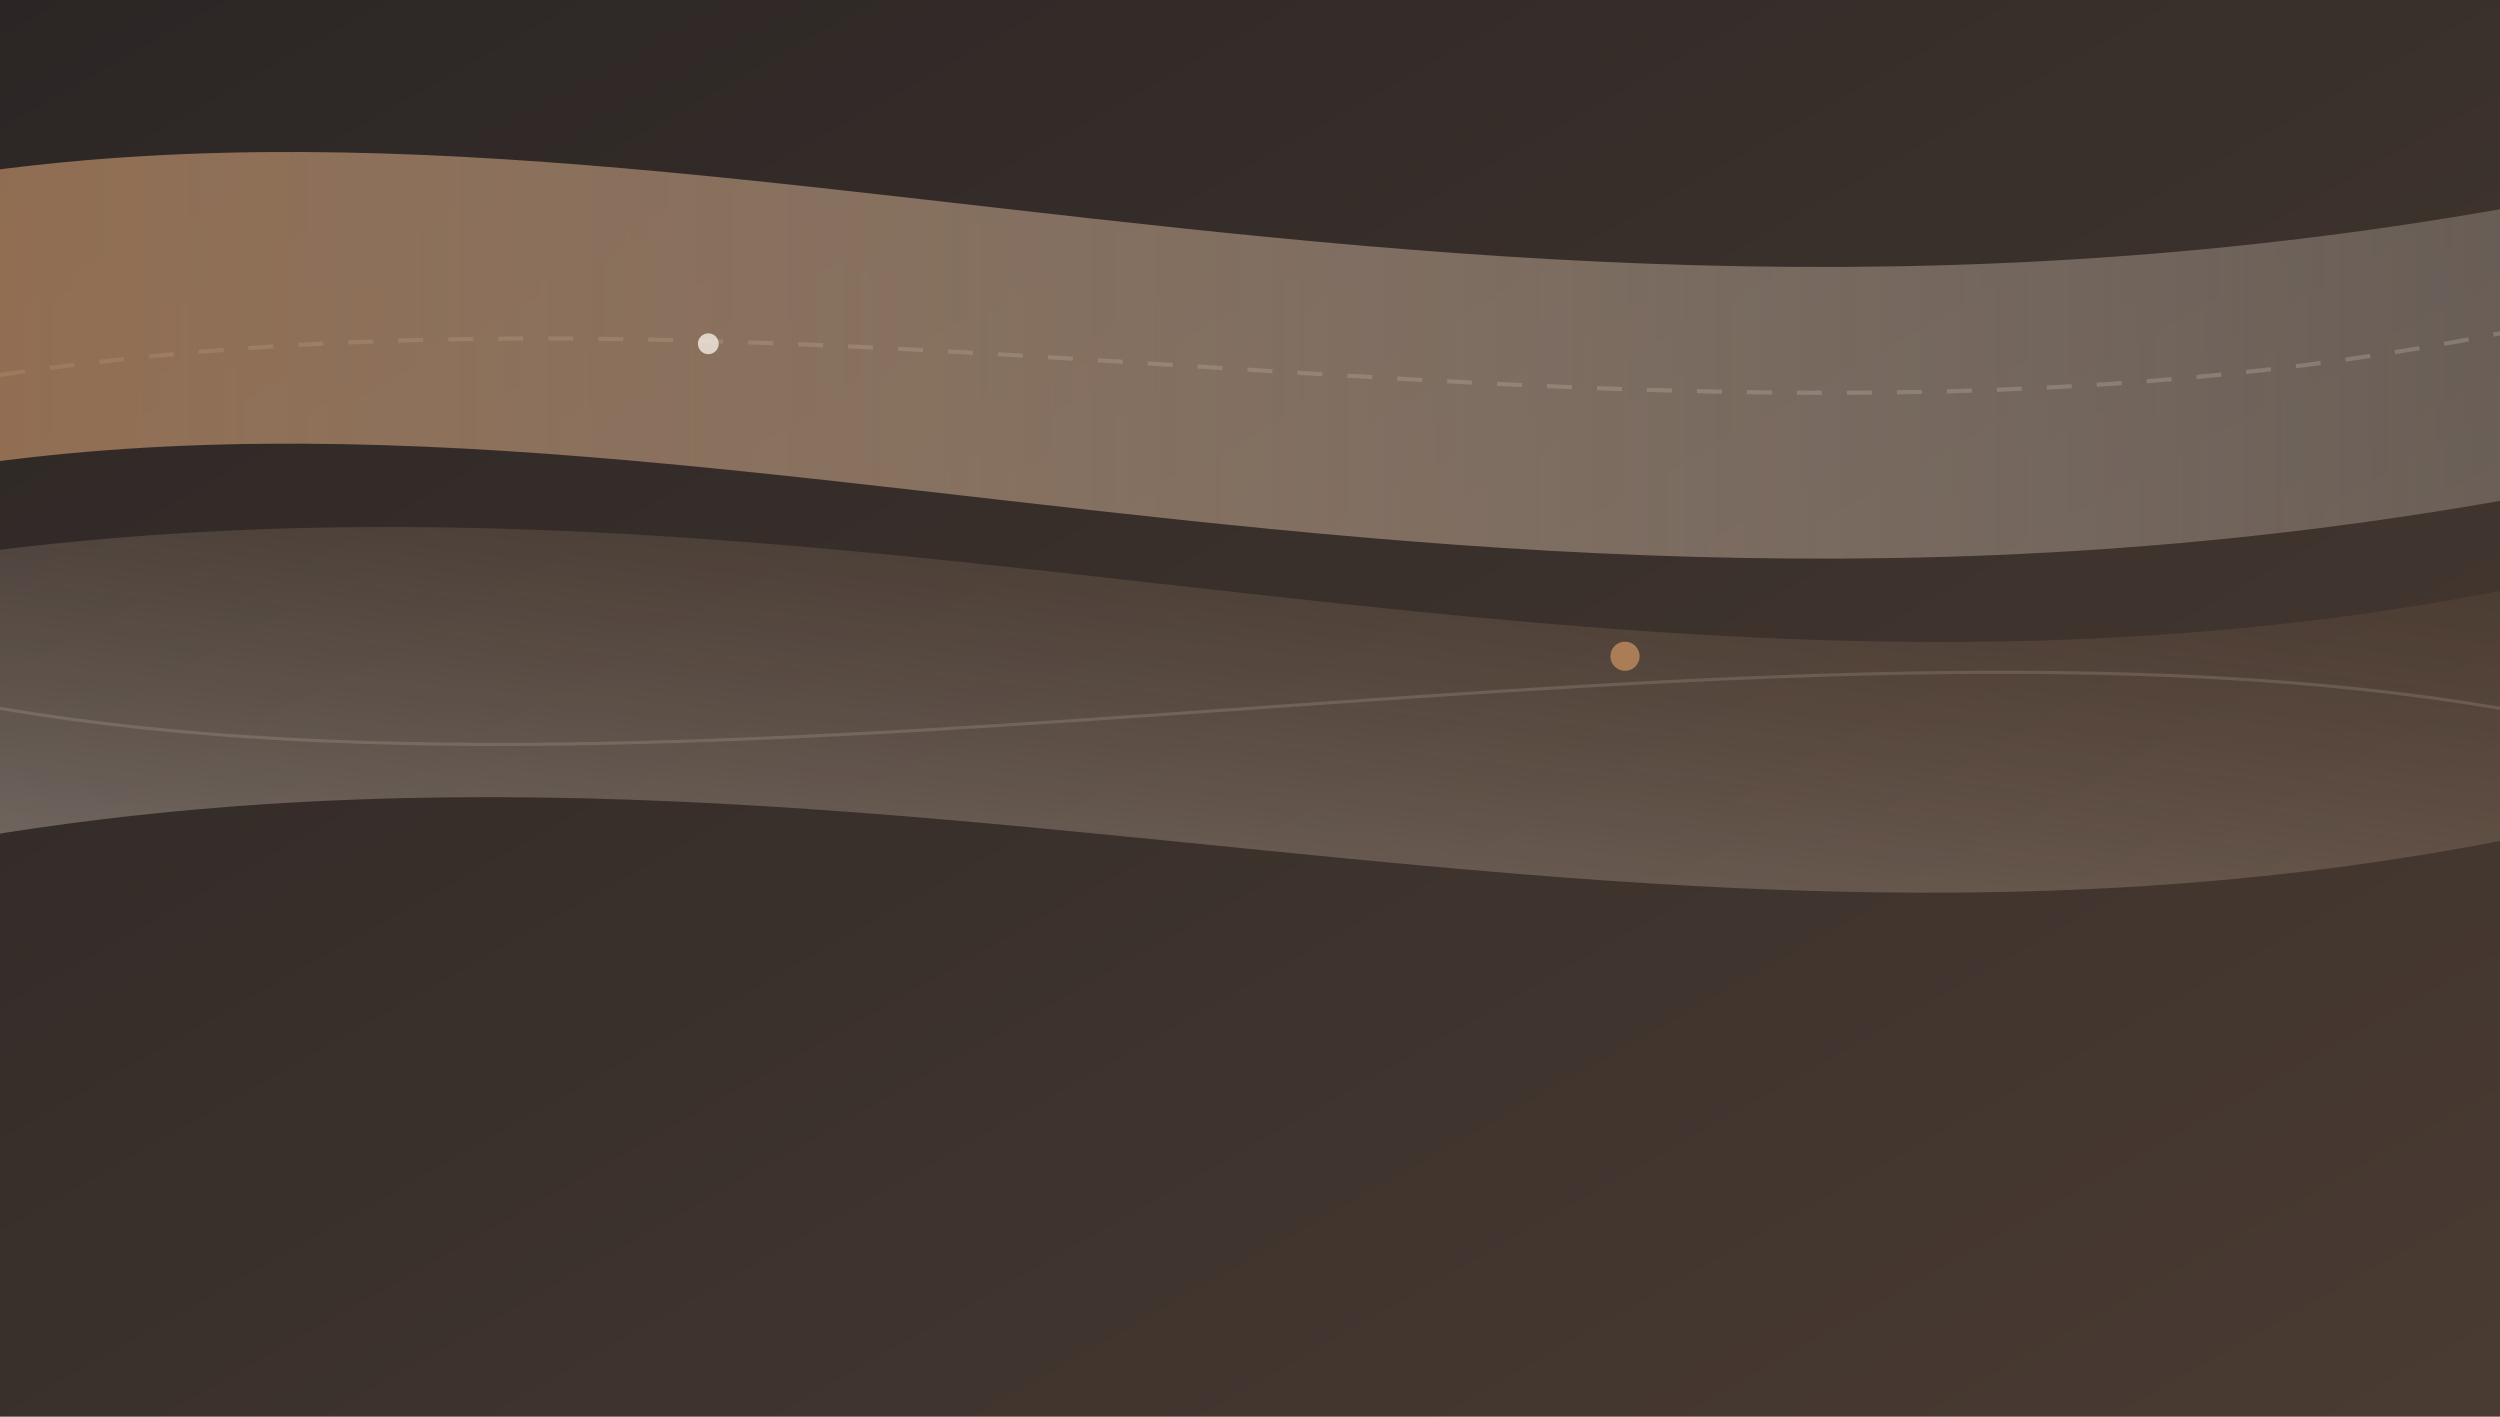
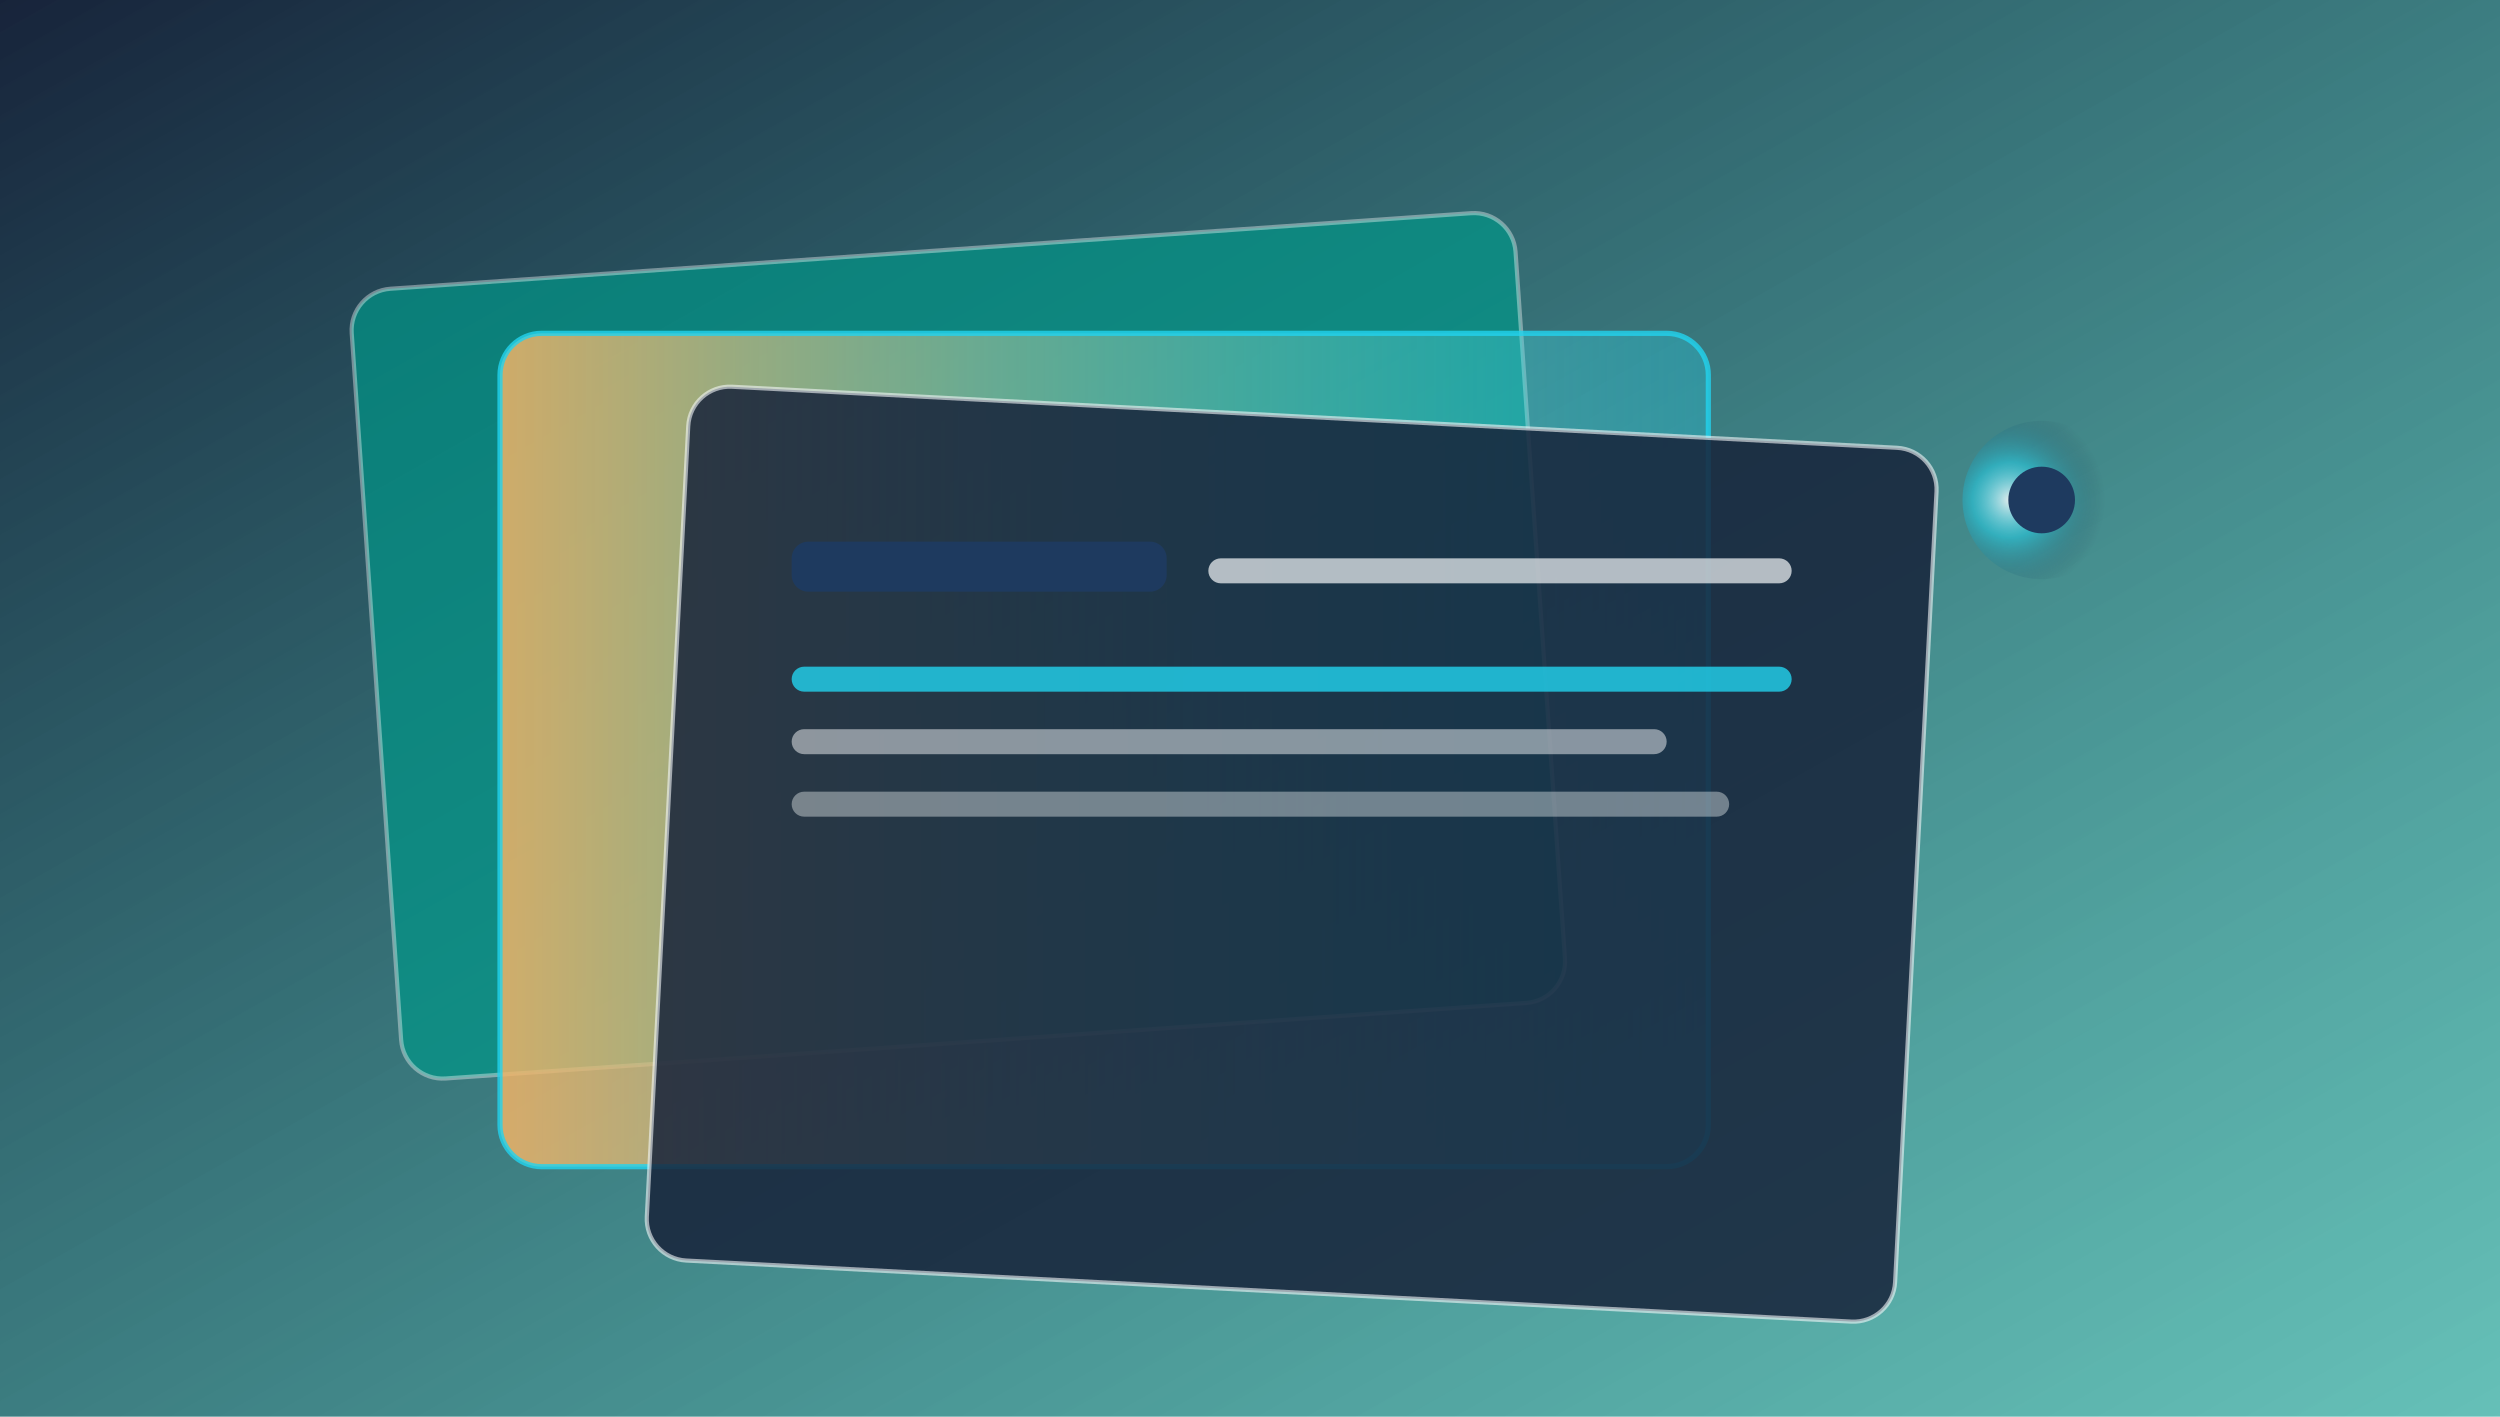
<svg xmlns="http://www.w3.org/2000/svg" viewBox="0 0 1200 680" preserveAspectRatio="xMidYMid slice" width="100%" height="100%">
  <defs>
-     <linearGradient id="gbg" x1="0%" y1="0%" x2="100%" y2="100%">
-       <stop offset="0%" stop-color="#2b2625" />
-       <stop offset="100%" stop-color="#4a3b32" />
+     <linearGradient id="grad_news_4" x1="0%" y1="0%" x2="100%" y2="100%">
+       <stop offset="0%" stop-color="#17233A" />
+       <stop offset="100%" stop-color="#009688" stop-opacity="0.6" />
    </linearGradient>
-     <linearGradient id="gm" x1="0%" y1="0%" x2="100%" y2="0%">
-       <stop offset="0%" stop-color="#b5835a" stop-opacity="0.75" />
-       <stop offset="100%" stop-color="#f4ebe1" stop-opacity="0.2" />
+     <linearGradient id="glow_news_4" x1="0%" y1="0%" x2="100%" y2="0%">
+       <stop offset="0%" stop-color="#F2B366" stop-opacity="0.85" />
+       <stop offset="100%" stop-color="#22D3EE" stop-opacity="0.3" />
    </linearGradient>
-     <linearGradient id="gs" x1="0%" y1="100%" x2="100%" y2="0%">
-       <stop offset="0%" stop-color="#f4ebe1" stop-opacity="0.35" />
-       <stop offset="100%" stop-color="#b5835a" stop-opacity="0.05" />
-     </linearGradient>
+     <radialGradient id="spot_news_4" cx="30%" cy="50%" r="60%">
+       <stop offset="0%" stop-color="#F4F7F8" stop-opacity="0.9" />
+       <stop offset="40%" stop-color="#22D3EE" stop-opacity="0.5" />
+       <stop offset="100%" stop-color="#17233A" stop-opacity="0" />
+     </radialGradient>
  </defs>
-   <rect width="1200" height="680" fill="url(#gbg)" />
-   <path d="M 0 180 C 400 120, 800 240, 1200 160" fill="none" stroke="#f4ebe1" stroke-width="2" stroke-opacity="0.2" stroke-dasharray="12 12" />
-   <path d="M 0 340 C 350 400, 850 280, 1200 340" fill="none" stroke="#f4ebe1" stroke-width="1.5" stroke-opacity="0.15" />
-   <path d="M -100 100 C 300 0, 700 220, 1300 80 L 1300 220 C 700 360, 300 140, -100 240 Z" fill="url(#gm)" />
-   <path d="M -100 280 C 400 180, 800 400, 1300 260 L 1300 380 C 800 520, 400 300, -100 420 Z" fill="url(#gs)" />
-   <circle cx="340" cy="165" r="5" fill="#f4ebe1" fill-opacity="0.8" />
-   <circle cx="780" cy="315" r="7" fill="#b5835a" fill-opacity="0.9" />
+   <rect width="1200" height="680" fill="url(#grad_news_4)" />
+   <rect x="180" y="120" width="560" height="380" rx="20" transform="rotate(-4 460 310)" fill="#009688" fill-opacity="0.7" stroke="#F4F7F8" stroke-width="2" stroke-opacity="0.4" />
+   <rect x="240" y="160" width="580" height="400" rx="20" fill="url(#glow_news_4)" stroke="#22D3EE" stroke-width="2.5" stroke-opacity="0.8" />
+   <rect x="320" y="200" width="600" height="420" rx="20" transform="rotate(3 620 410)" fill="#17233A" fill-opacity="0.85" stroke="#F4F7F8" stroke-width="2" stroke-opacity="0.6" />
+   <rect x="380" y="260" width="180" height="24" rx="8" fill="#1E3A5F" />
+   <rect x="580" y="268" width="280" height="12" rx="6" fill="#F4F7F8" fill-opacity="0.7" />
+   <rect x="380" y="320" width="480" height="12" rx="6" fill="#22D3EE" fill-opacity="0.8" />
+   <rect x="380" y="350" width="420" height="12" rx="6" fill="#F4F7F8" fill-opacity="0.5" />
+   <rect x="380" y="380" width="450" height="12" rx="6" fill="#F4F7F8" fill-opacity="0.4" />
+   <circle cx="980" cy="240" r="38" fill="url(#spot_news_4)" />
+   <circle cx="980" cy="240" r="16" fill="#1E3A5F" />
</svg>
